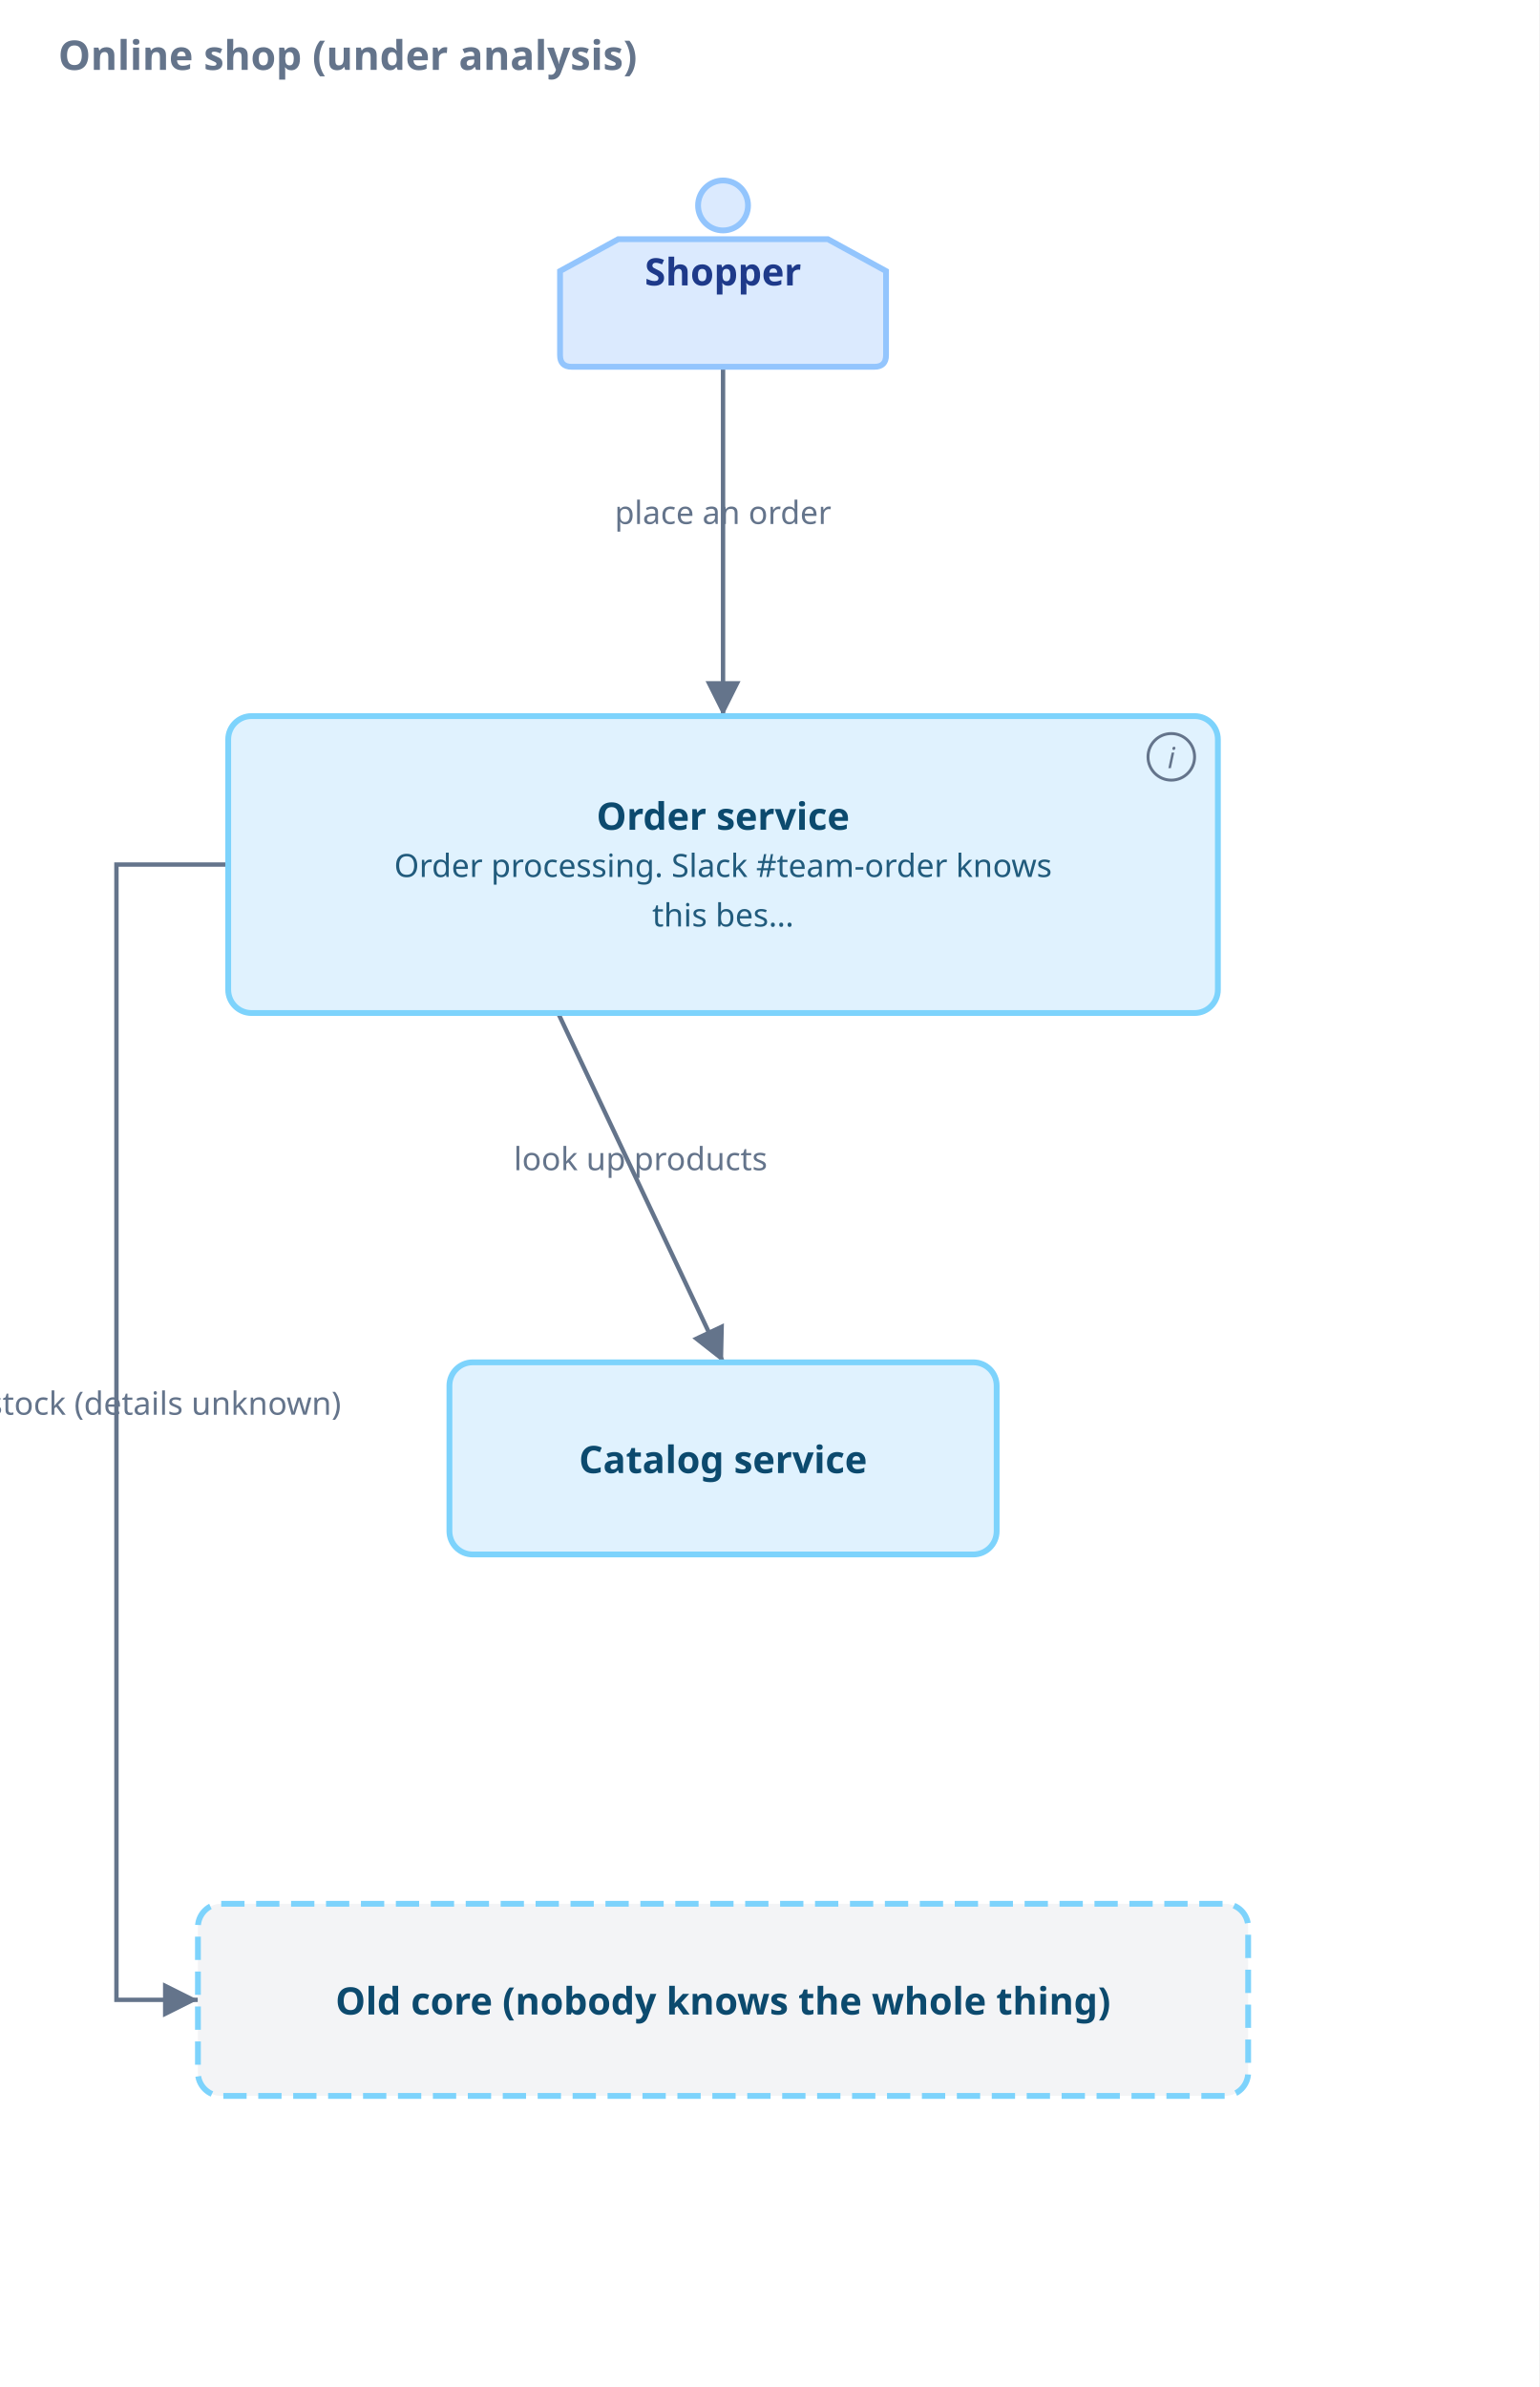
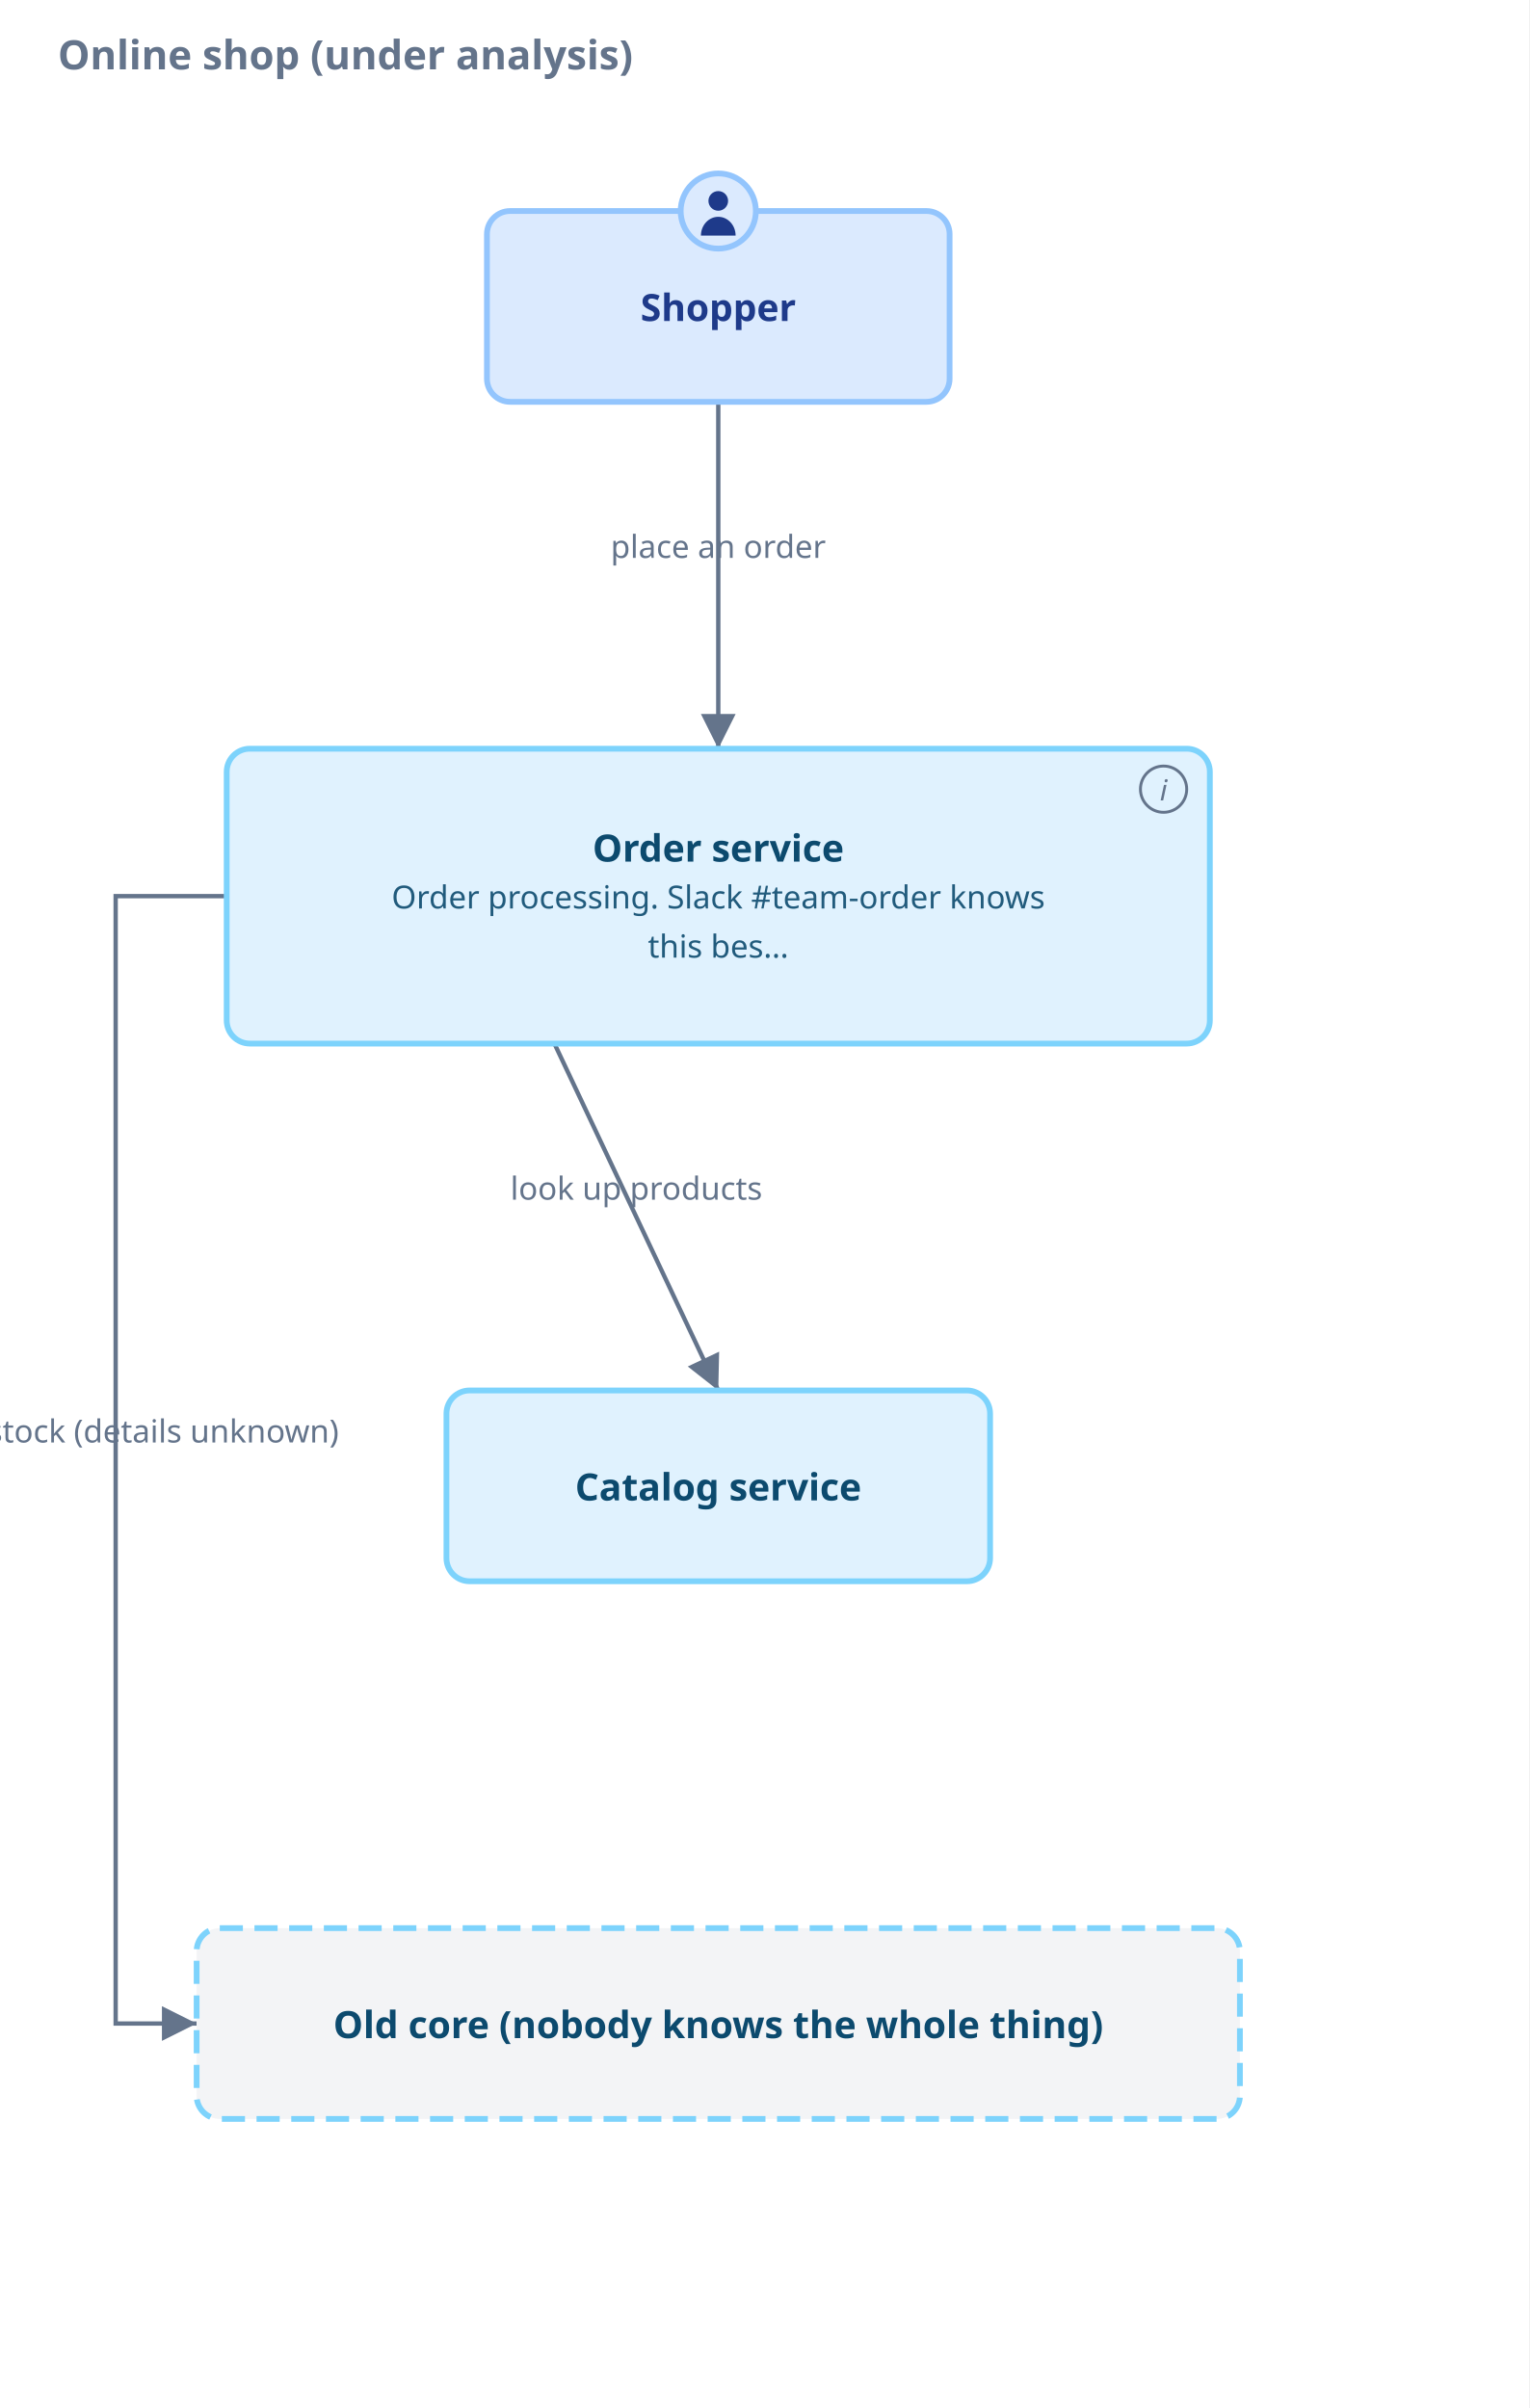
- <svg xmlns="http://www.w3.org/2000/svg" viewBox="0 0 528.8 820" width="528.8" height="820">
+ <svg xmlns="http://www.w3.org/2000/svg" viewBox="0 0 528.8 833" width="528.8" height="833">
  <defs>
    <marker id="arrow-default" viewBox="0 0 10 10" refX="10" refY="5" markerWidth="8" markerHeight="8" orient="auto-start-reverse">
      <path d="M 0 0 L 10 5 L 0 10 z" fill="#64748B" />
    </marker>
  </defs>
-   <rect width="528.8" height="820" fill="#FFFFFF" rx="0" />
+   <rect width="528.8" height="833" fill="#FFFFFF" rx="0" />
  <text x="20" y="24" fill="#64748B" font-size="14px" font-family="sans-serif" font-weight="bold">Online shop (under analysis)</text>
  <g class="edges">
    <g data-edge-from="Customer" data-edge-to="OrderService" data-edge-kind="sync" data-edge-canonical-id="Customer-&gt;OrderService" data-edge-label="place an order" class="krs-edge krs-edge--interactive">
-       <line x1="248.4" y1="126" x2="248.4" y2="246" stroke="transparent" stroke-width="14" stroke-linecap="butt" class="krs-edge__hitline" />
-       <line x1="248.4" y1="126" x2="248.4" y2="246" stroke="#64748B" stroke-width="1.5" marker-end="url(#arrow-default)" />
-       <text x="248.4" y="180" text-anchor="middle" fill="#64748B" font-size="11px" font-family="sans-serif">place an order</text>
+       <line x1="248.4" y1="139" x2="248.4" y2="259" stroke="transparent" stroke-width="14" stroke-linecap="butt" class="krs-edge__hitline" />
+       <line x1="248.4" y1="139" x2="248.4" y2="259" stroke="#64748B" stroke-width="1.5" marker-end="url(#arrow-default)" />
+       <text x="248.4" y="193" text-anchor="middle" fill="#64748B" font-size="11px" font-family="sans-serif">place an order</text>
    </g>
    <g data-edge-from="OrderService" data-edge-to="CatalogService" data-edge-kind="sync" data-edge-canonical-id="OrderService-&gt;CatalogService" data-edge-label="look up products" class="krs-edge krs-edge--interactive">
-       <line x1="191.733" y1="348" x2="248.4" y2="468" stroke="transparent" stroke-width="14" stroke-linecap="butt" class="krs-edge__hitline" />
-       <line x1="191.733" y1="348" x2="248.4" y2="468" stroke="#64748B" stroke-width="1.5" marker-end="url(#arrow-default)" />
-       <text x="220.067" y="402" text-anchor="middle" fill="#64748B" font-size="11px" font-family="sans-serif">look up products</text>
+       <line x1="191.733" y1="361" x2="248.4" y2="481" stroke="transparent" stroke-width="14" stroke-linecap="butt" class="krs-edge__hitline" />
+       <line x1="191.733" y1="361" x2="248.4" y2="481" stroke="#64748B" stroke-width="1.5" marker-end="url(#arrow-default)" />
+       <text x="220.067" y="415" text-anchor="middle" fill="#64748B" font-size="11px" font-family="sans-serif">look up products</text>
    </g>
    <g data-edge-from="OrderService" data-edge-to="Legacy" data-edge-kind="sync" data-edge-canonical-id="OrderService-&gt;Legacy" data-edge-label="query stock (details unknown)" class="krs-edge krs-edge--interactive">
-       <polyline points="78.4,297 40,297 40,687 68,687" fill="none" stroke="transparent" stroke-width="14" stroke-linecap="butt" class="krs-edge__hitline" />
-       <polyline points="78.4,297 40,297 40,687 68,687" fill="none" stroke="#64748B" stroke-width="1.5" marker-end="url(#arrow-default)" />
-       <text x="40" y="486" text-anchor="middle" fill="#64748B" font-size="11px" font-family="sans-serif">query stock (details unknown)</text>
+       <polyline points="78.4,310 40,310 40,700 68,700" fill="none" stroke="transparent" stroke-width="14" stroke-linecap="butt" class="krs-edge__hitline" />
+       <polyline points="78.4,310 40,310 40,700 68,700" fill="none" stroke="#64748B" stroke-width="1.5" marker-end="url(#arrow-default)" />
+       <text x="40" y="499" text-anchor="middle" fill="#64748B" font-size="11px" font-family="sans-serif">query stock (details unknown)</text>
    </g>
  </g>
  <g class="nodes">
    <g data-node-id="Customer" data-node-kind="user" data-has-children="false" data-has-description="false">
-       <circle cx="248.4" cy="70.58" r="8.58" fill="#DBEAFE" stroke="#93C5FD" stroke-width="2" />
-       <path d="M212.4 82.16 L284.4 82.16 L304.4 93.12 L304.4 122 Q304.4 126 300.4 126 L196.4 126 Q192.4 126 192.4 122 L192.4 93.12 Z" fill="#DBEAFE" stroke="#93C5FD" stroke-width="2" />
-       <text x="248.4" y="93" text-anchor="middle" dominant-baseline="central" fill="#1E3A8A" font-size="13px" font-weight="bold" font-family="sans-serif">Shopper</text>
+       <rect x="168.4" y="73" width="160" height="66" rx="8" ry="8" fill="#DBEAFE" stroke="#93C5FD" stroke-width="2" />
+       <circle cx="248.4" cy="73" r="13" fill="#DBEAFE" stroke="#93C5FD" stroke-width="2" />
+       <circle cx="248.4" cy="69.5" r="3.4" fill="#1E3A8A" />
+       <path d="M242.4 81.5 a6 6.5 0 0 1 12 0 Z" fill="#1E3A8A" />
+       <text x="248.4" y="106" text-anchor="middle" dominant-baseline="central" fill="#1E3A8A" font-size="13px" font-weight="bold" font-family="sans-serif">Shopper</text>
    </g>
    <g data-node-id="OrderService" data-node-kind="service" data-has-children="false" data-has-description="true">
-       <rect x="78.4" y="246" width="340" height="102" rx="8" ry="8" fill="#E0F2FE" stroke="#7DD3FC" stroke-width="2" />
-       <text x="248.4" y="280" text-anchor="middle" dominant-baseline="central" fill="#0C4A6E" font-size="13px" font-weight="bold" font-family="sans-serif">Order service</text>
-       <text x="248.4" y="297" text-anchor="middle" dominant-baseline="central" fill="#0C4A6E" font-size="11px" font-family="sans-serif" opacity="0.9">Order processing. Slack #team-order knows</text>
-       <text x="248.4" y="314" text-anchor="middle" dominant-baseline="central" fill="#0C4A6E" font-size="11px" font-family="sans-serif" opacity="0.9">this bes…</text>
+       <rect x="78.4" y="259" width="340" height="102" rx="8" ry="8" fill="#E0F2FE" stroke="#7DD3FC" stroke-width="2" />
+       <text x="248.4" y="293" text-anchor="middle" dominant-baseline="central" fill="#0C4A6E" font-size="13px" font-weight="bold" font-family="sans-serif">Order service</text>
+       <text x="248.4" y="310" text-anchor="middle" dominant-baseline="central" fill="#0C4A6E" font-size="11px" font-family="sans-serif" opacity="0.9">Order processing. Slack #team-order knows</text>
+       <text x="248.4" y="327" text-anchor="middle" dominant-baseline="central" fill="#0C4A6E" font-size="11px" font-family="sans-serif" opacity="0.9">this bes…</text>
      <g data-info-button="OrderService" style="cursor: pointer" pointer-events="all">
-         <circle cx="402.4" cy="260" r="8" fill="transparent" stroke="#64748B" stroke-width="1" />
-         <text x="402.4" y="260" text-anchor="middle" dominant-baseline="central" fill="#64748B" font-size="10px" font-family="sans-serif" font-style="italic">i</text>
+         <circle cx="402.4" cy="273" r="8" fill="transparent" stroke="#64748B" stroke-width="1" />
+         <text x="402.4" y="273" text-anchor="middle" dominant-baseline="central" fill="#64748B" font-size="10px" font-family="sans-serif" font-style="italic">i</text>
      </g>
    </g>
    <g data-node-id="CatalogService" data-node-kind="service" data-has-children="false" data-has-description="false">
-       <rect x="154.4" y="468" width="188" height="66" rx="8" ry="8" fill="#E0F2FE" stroke="#7DD3FC" stroke-width="2" />
-       <text x="248.4" y="501" text-anchor="middle" dominant-baseline="central" fill="#0C4A6E" font-size="13px" font-weight="bold" font-family="sans-serif">Catalog service</text>
+       <rect x="154.4" y="481" width="188" height="66" rx="8" ry="8" fill="#E0F2FE" stroke="#7DD3FC" stroke-width="2" />
+       <text x="248.4" y="514" text-anchor="middle" dominant-baseline="central" fill="#0C4A6E" font-size="13px" font-weight="bold" font-family="sans-serif">Catalog service</text>
    </g>
    <g data-node-id="Legacy" data-node-kind="service" data-has-children="false" data-has-description="false">
-       <rect x="68" y="654" width="360.8" height="66" rx="8" ry="8" fill="#F3F4F6" stroke="#7DD3FC" stroke-width="2" stroke-dasharray="8 4" />
-       <text x="248.4" y="687" text-anchor="middle" dominant-baseline="central" fill="#0C4A6E" font-size="13px" font-weight="bold" font-family="sans-serif">Old core (nobody knows the whole thing)</text>
+       <rect x="68" y="667" width="360.8" height="66" rx="8" ry="8" fill="#F3F4F6" stroke="#7DD3FC" stroke-width="2" stroke-dasharray="8 4" />
+       <text x="248.4" y="700" text-anchor="middle" dominant-baseline="central" fill="#0C4A6E" font-size="13px" font-weight="bold" font-family="sans-serif">Old core (nobody knows the whole thing)</text>
    </g>
  </g>
</svg>
